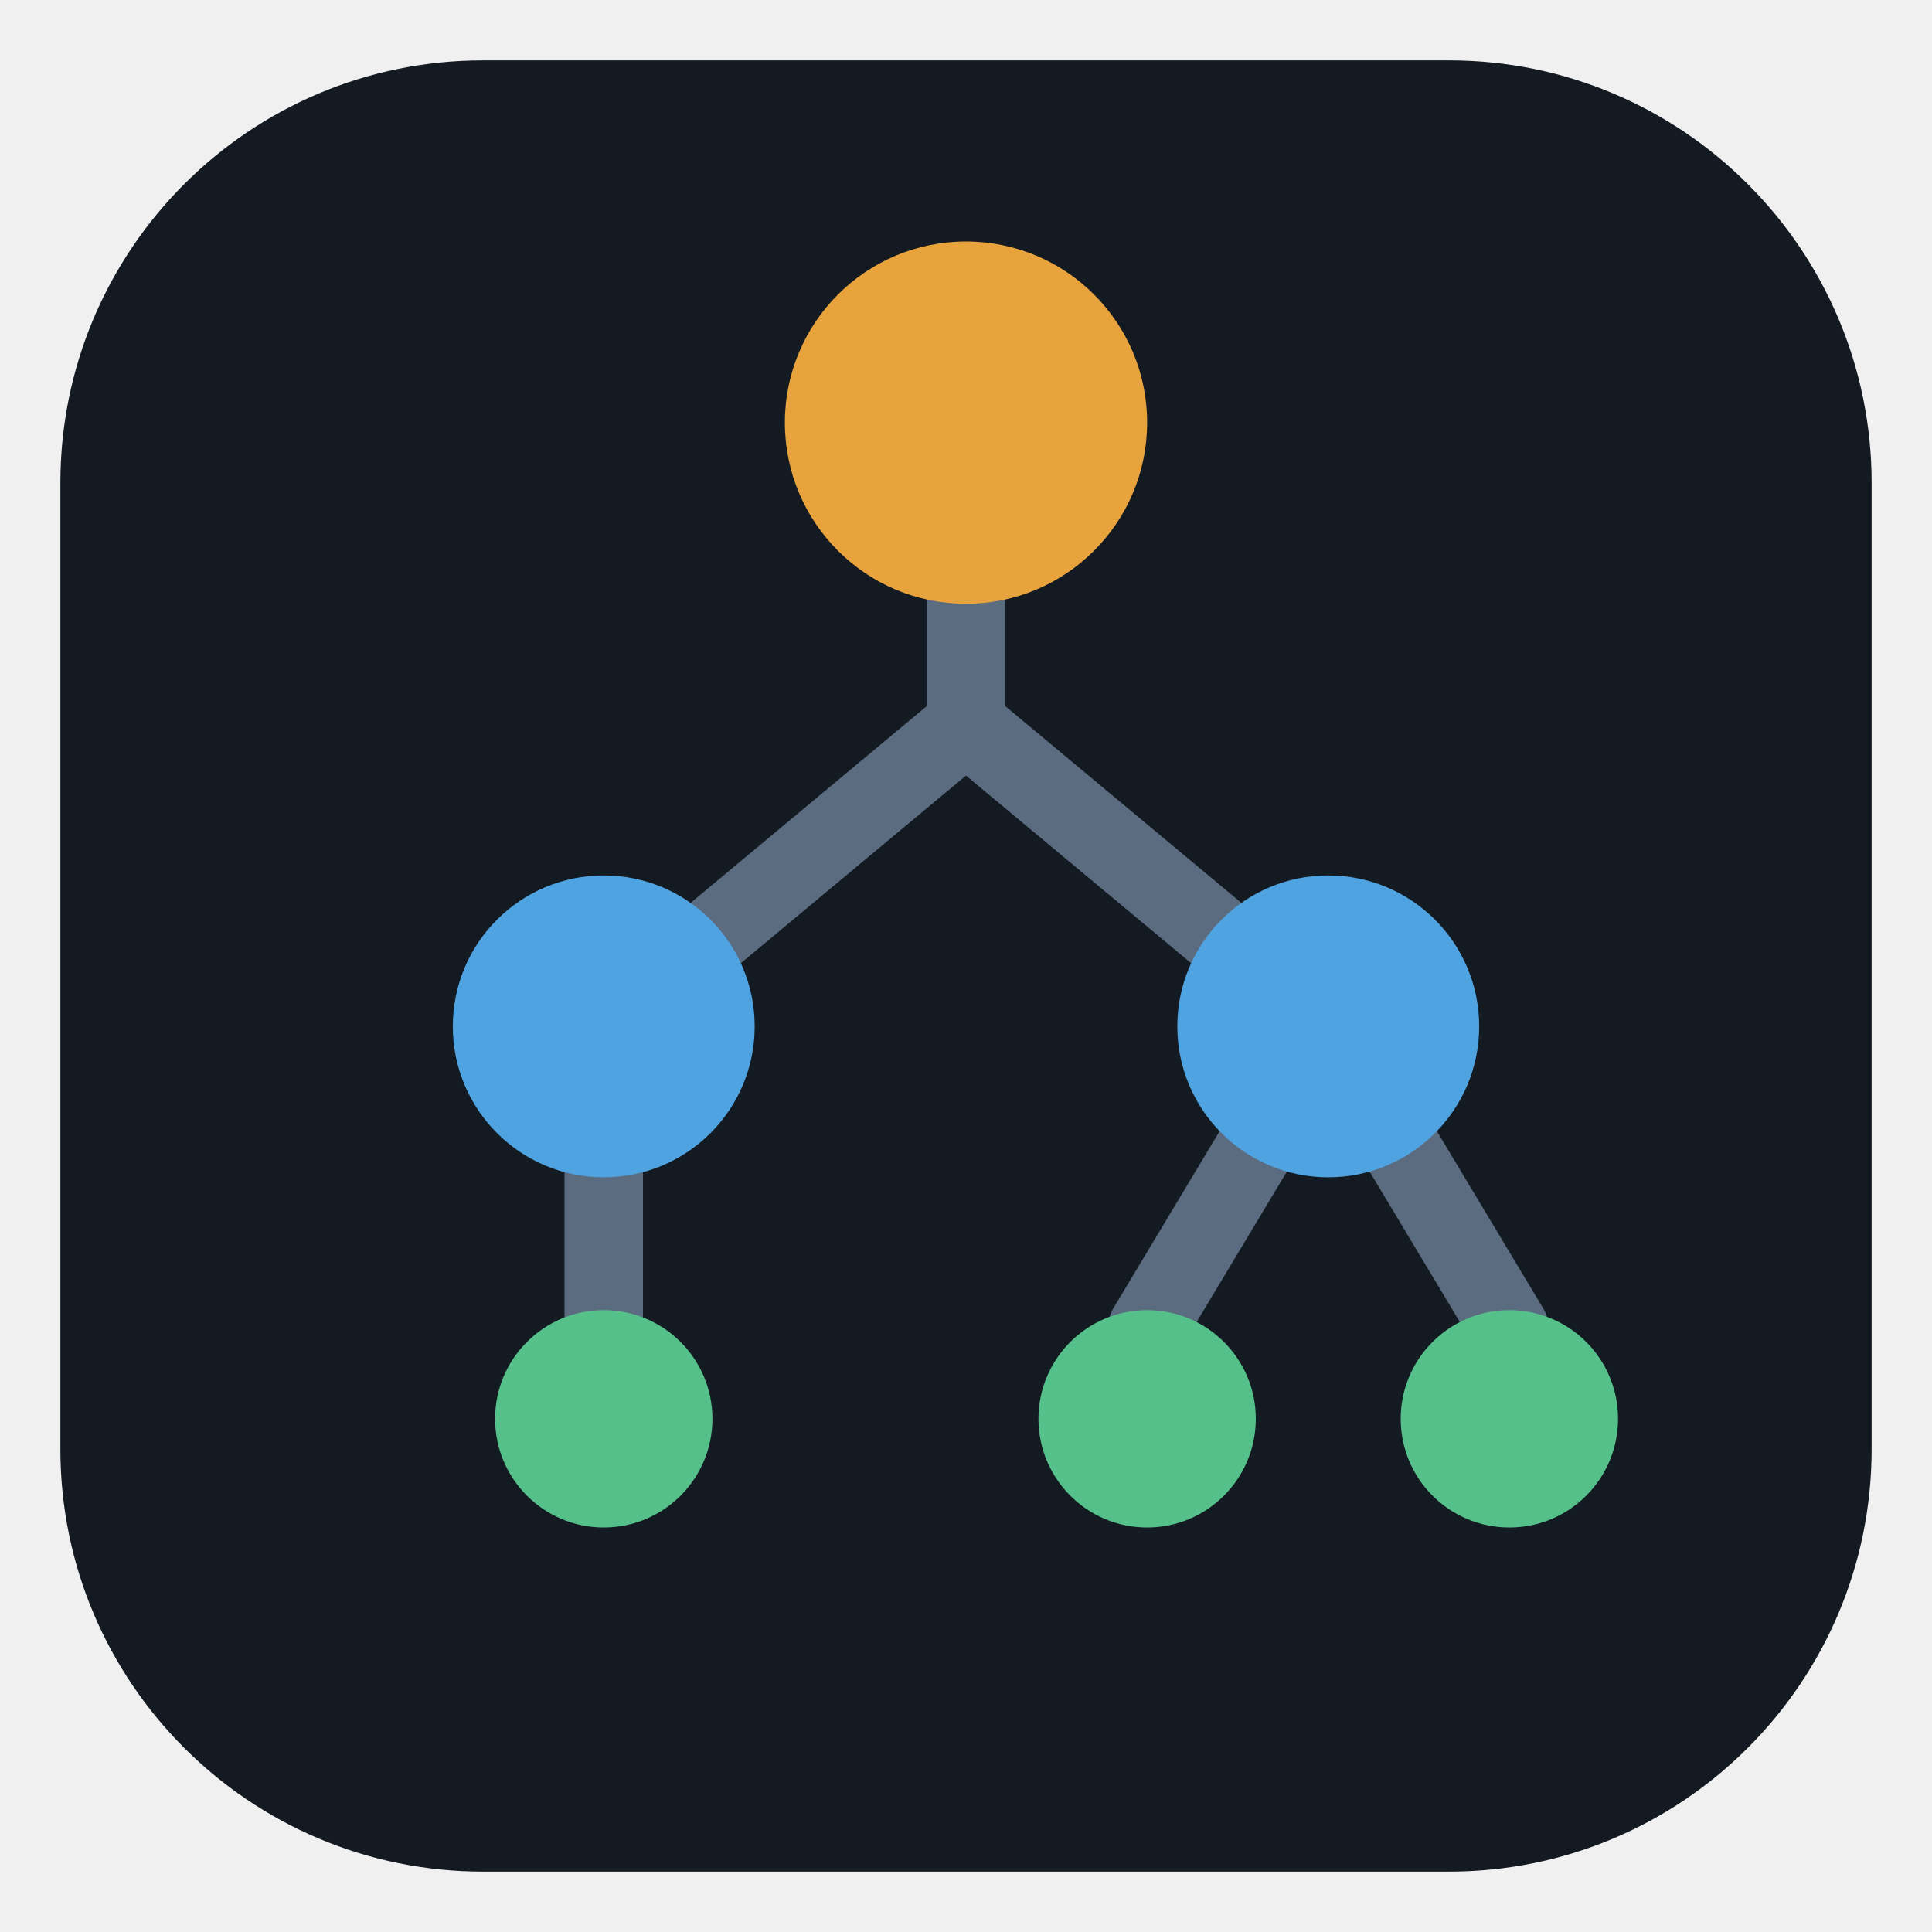
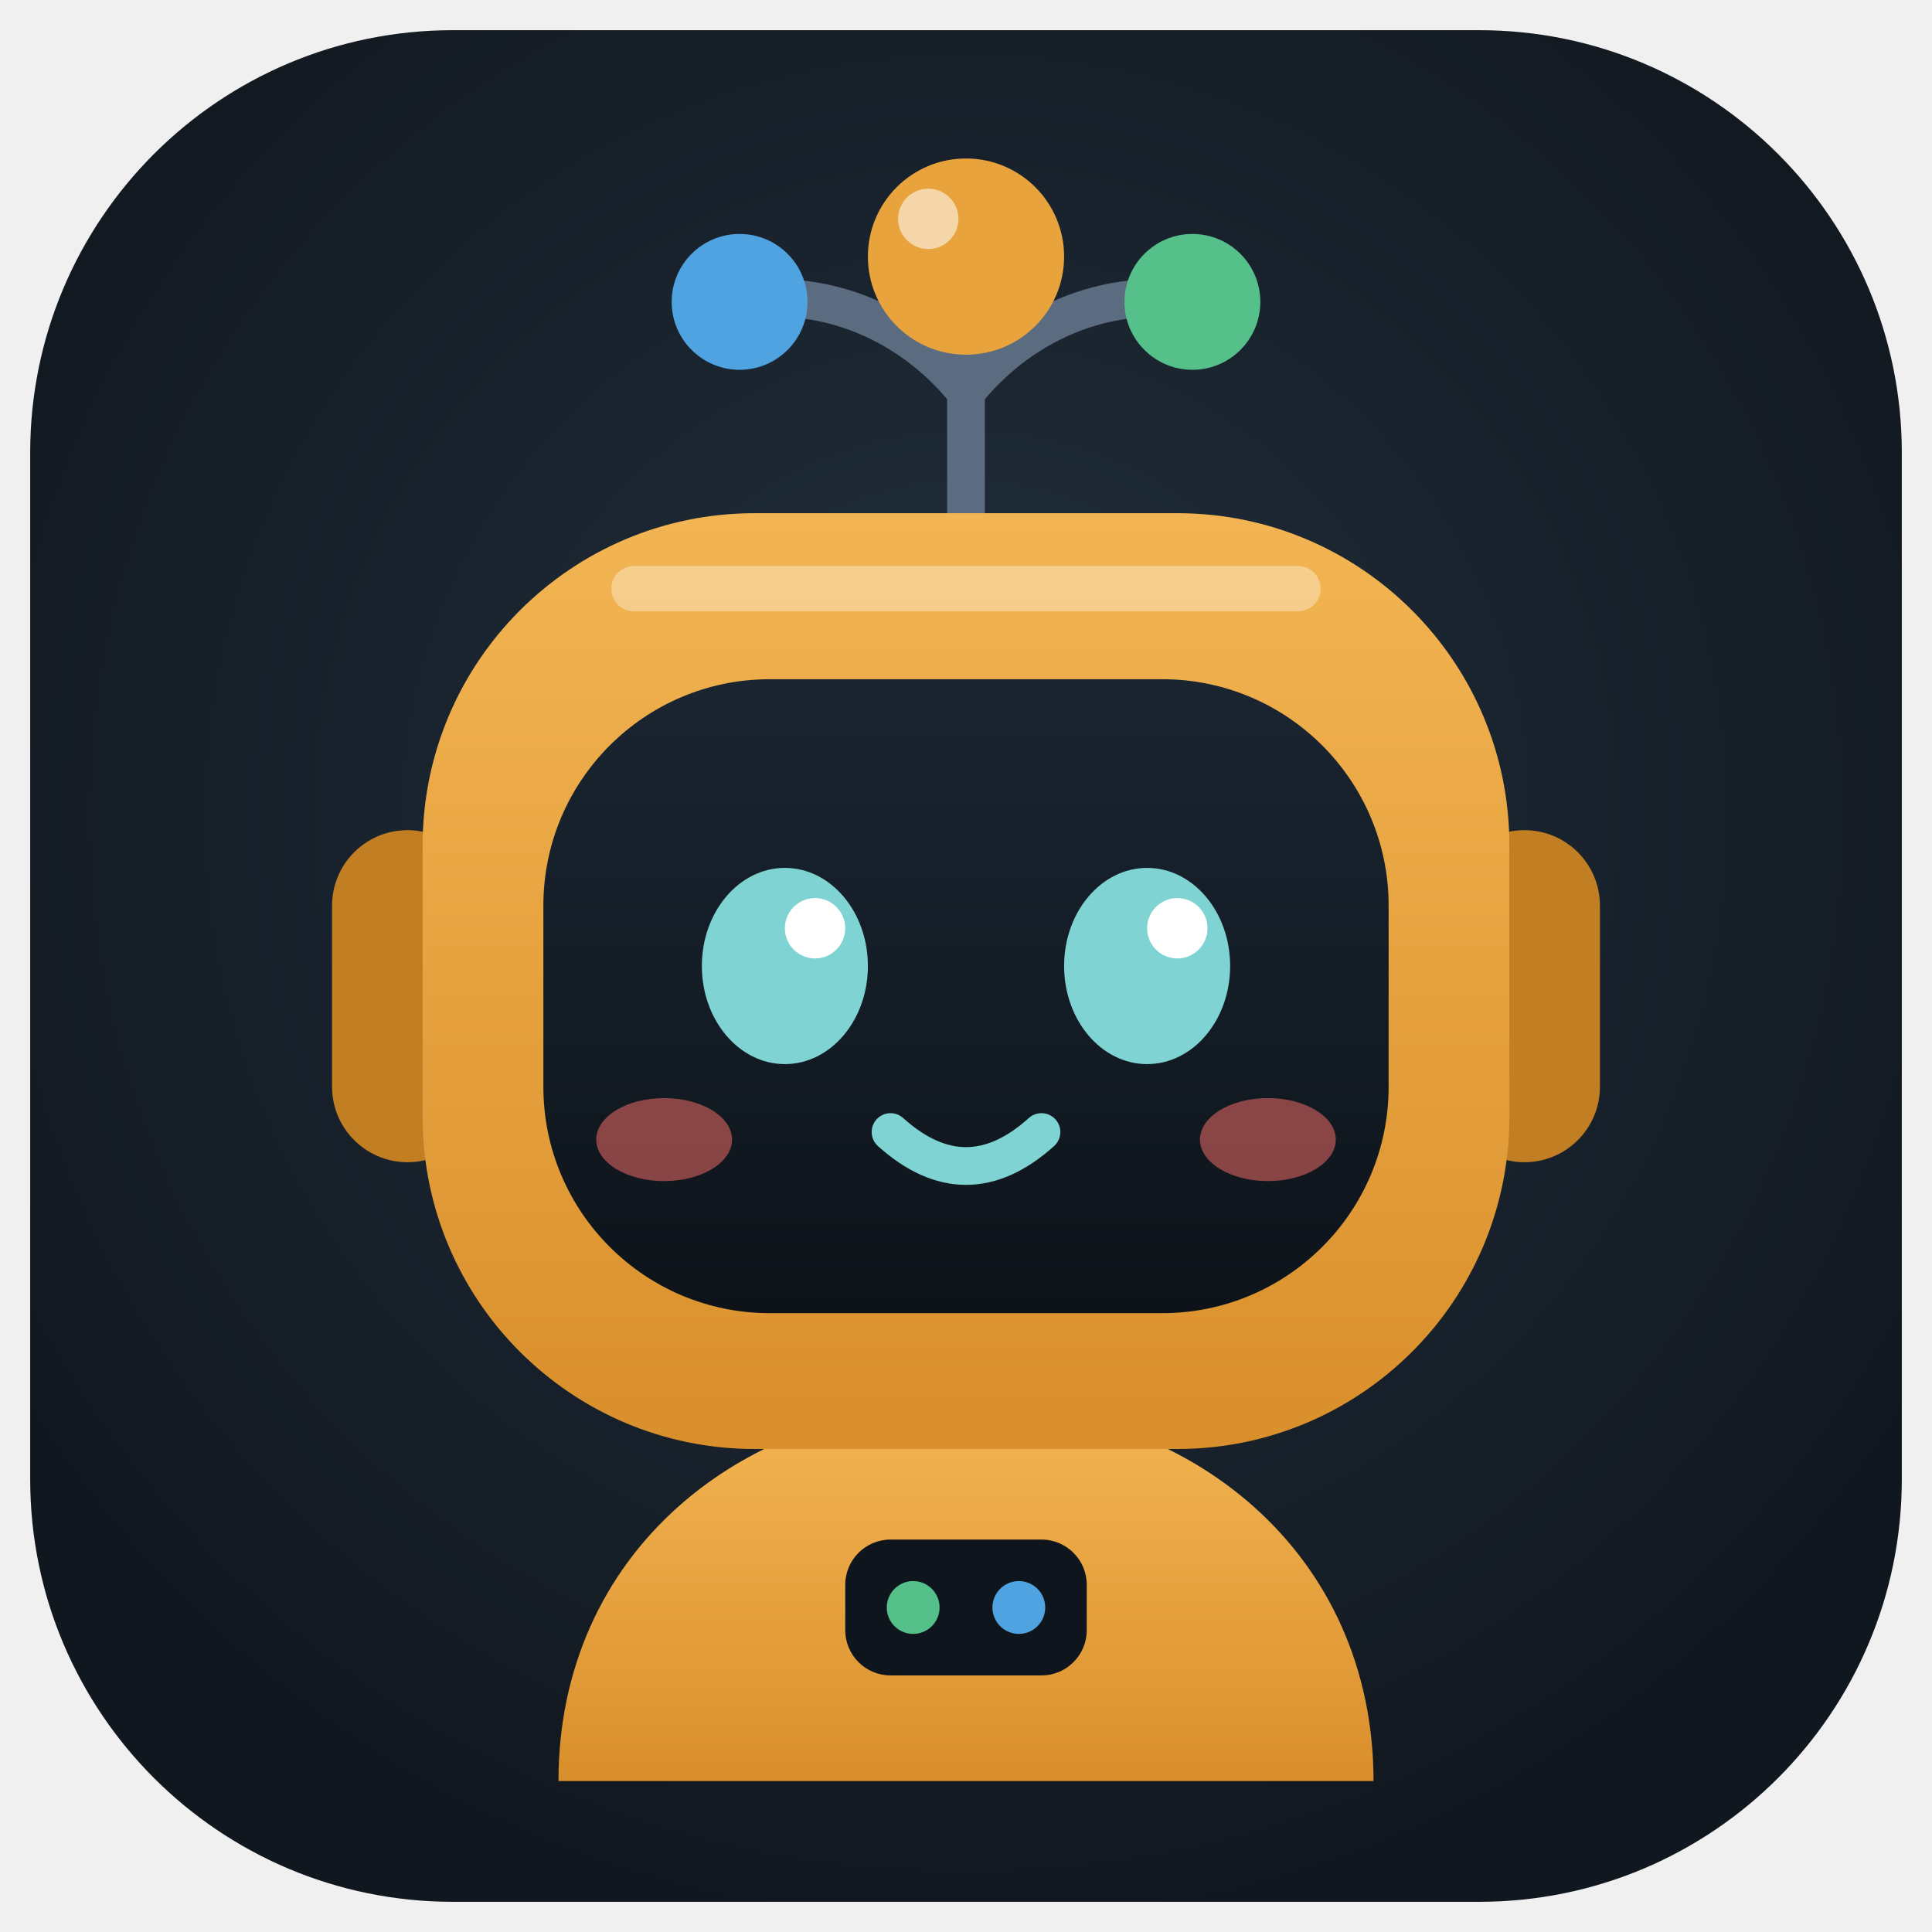
- <svg xmlns="http://www.w3.org/2000/svg" viewBox="0 0 64 64">
-   <rect x="2" y="2" width="60" height="60" rx="14" fill="#141a22" />
-   <path d="M32 14v10M32 24l-12 10M32 24l12 10M20 34v10M44 34l-6 10M44 34l6 10" stroke="#5b6b80" stroke-width="2.6" stroke-linecap="round" fill="none" />
-   <circle cx="32" cy="14" r="6" fill="#e8a33d" />
-   <circle cx="20" cy="34" r="5" fill="#4fa3e0" />
-   <circle cx="44" cy="34" r="5" fill="#4fa3e0" />
-   <circle cx="20" cy="47" r="3.6" fill="#55c08a" />
-   <circle cx="38" cy="47" r="3.6" fill="#55c08a" />
-   <circle cx="50" cy="47" r="3.6" fill="#55c08a" />
+ <svg xmlns="http://www.w3.org/2000/svg" viewBox="0 0 256 256" role="img" aria-label="Agentic OS avatar">
+   <defs>
+     <radialGradient id="glow" cx="50%" cy="42%" r="60%">
+       <stop offset="0" stop-color="#22303e" />
+       <stop offset="1" stop-color="#11171e" />
+     </radialGradient>
+     <linearGradient id="shell" x1="0" y1="0" x2="0" y2="1">
+       <stop offset="0" stop-color="#f3b553" />
+       <stop offset="1" stop-color="#d98f2b" />
+     </linearGradient>
+     <linearGradient id="screen" x1="0" y1="0" x2="0" y2="1">
+       <stop offset="0" stop-color="#1a2531" />
+       <stop offset="1" stop-color="#0d1319" />
+     </linearGradient>
+   </defs>
+   <rect x="4" y="4" width="248" height="248" rx="56" fill="url(#glow)" />
+   <path d="M128 70V46M128 52c-8-10-20-14-30-12M128 52c8-10 20-14 30-12" stroke="#5b6b80" stroke-width="5" stroke-linecap="round" fill="none" />
+   <circle cx="98" cy="40" r="9" fill="#4fa3e0" />
+   <circle cx="158" cy="40" r="9" fill="#55c08a" />
+   <circle cx="128" cy="34" r="13" fill="#e8a33d" />
+   <circle cx="123" cy="29" r="4" fill="#fff" opacity=".55" />
+   <path d="M74 236c0-30 24-50 54-50s54 20 54 50z" fill="url(#shell)" />
+   <rect x="112" y="204" width="32" height="18" rx="6" fill="#0f151c" />
+   <circle cx="121" cy="213" r="3.5" fill="#55c08a" />
+   <circle cx="135" cy="213" r="3.5" fill="#4fa3e0" />
+   <rect x="44" y="110" width="20" height="44" rx="10" fill="#c27e22" />
+   <rect x="192" y="110" width="20" height="44" rx="10" fill="#c27e22" />
+   <rect x="56" y="68" width="144" height="124" rx="44" fill="url(#shell)" />
+   <path d="M84 78h88" stroke="#fff" stroke-width="6" stroke-linecap="round" opacity=".35" />
+   <rect x="72" y="90" width="112" height="84" rx="30" fill="url(#screen)" />
+   <ellipse cx="104" cy="128" rx="11" ry="13" fill="#7fd3d3" />
+   <ellipse cx="152" cy="128" rx="11" ry="13" fill="#7fd3d3" />
+   <circle cx="108" cy="123" r="4" fill="#fff" />
+   <circle cx="156" cy="123" r="4" fill="#fff" />
+   <ellipse cx="88" cy="151" rx="9" ry="5.5" fill="#ec6a64" opacity=".55" />
+   <ellipse cx="168" cy="151" rx="9" ry="5.5" fill="#ec6a64" opacity=".55" />
+   <path d="M118 150q10 9 20 0" stroke="#7fd3d3" stroke-width="5" stroke-linecap="round" fill="none" />
</svg>
